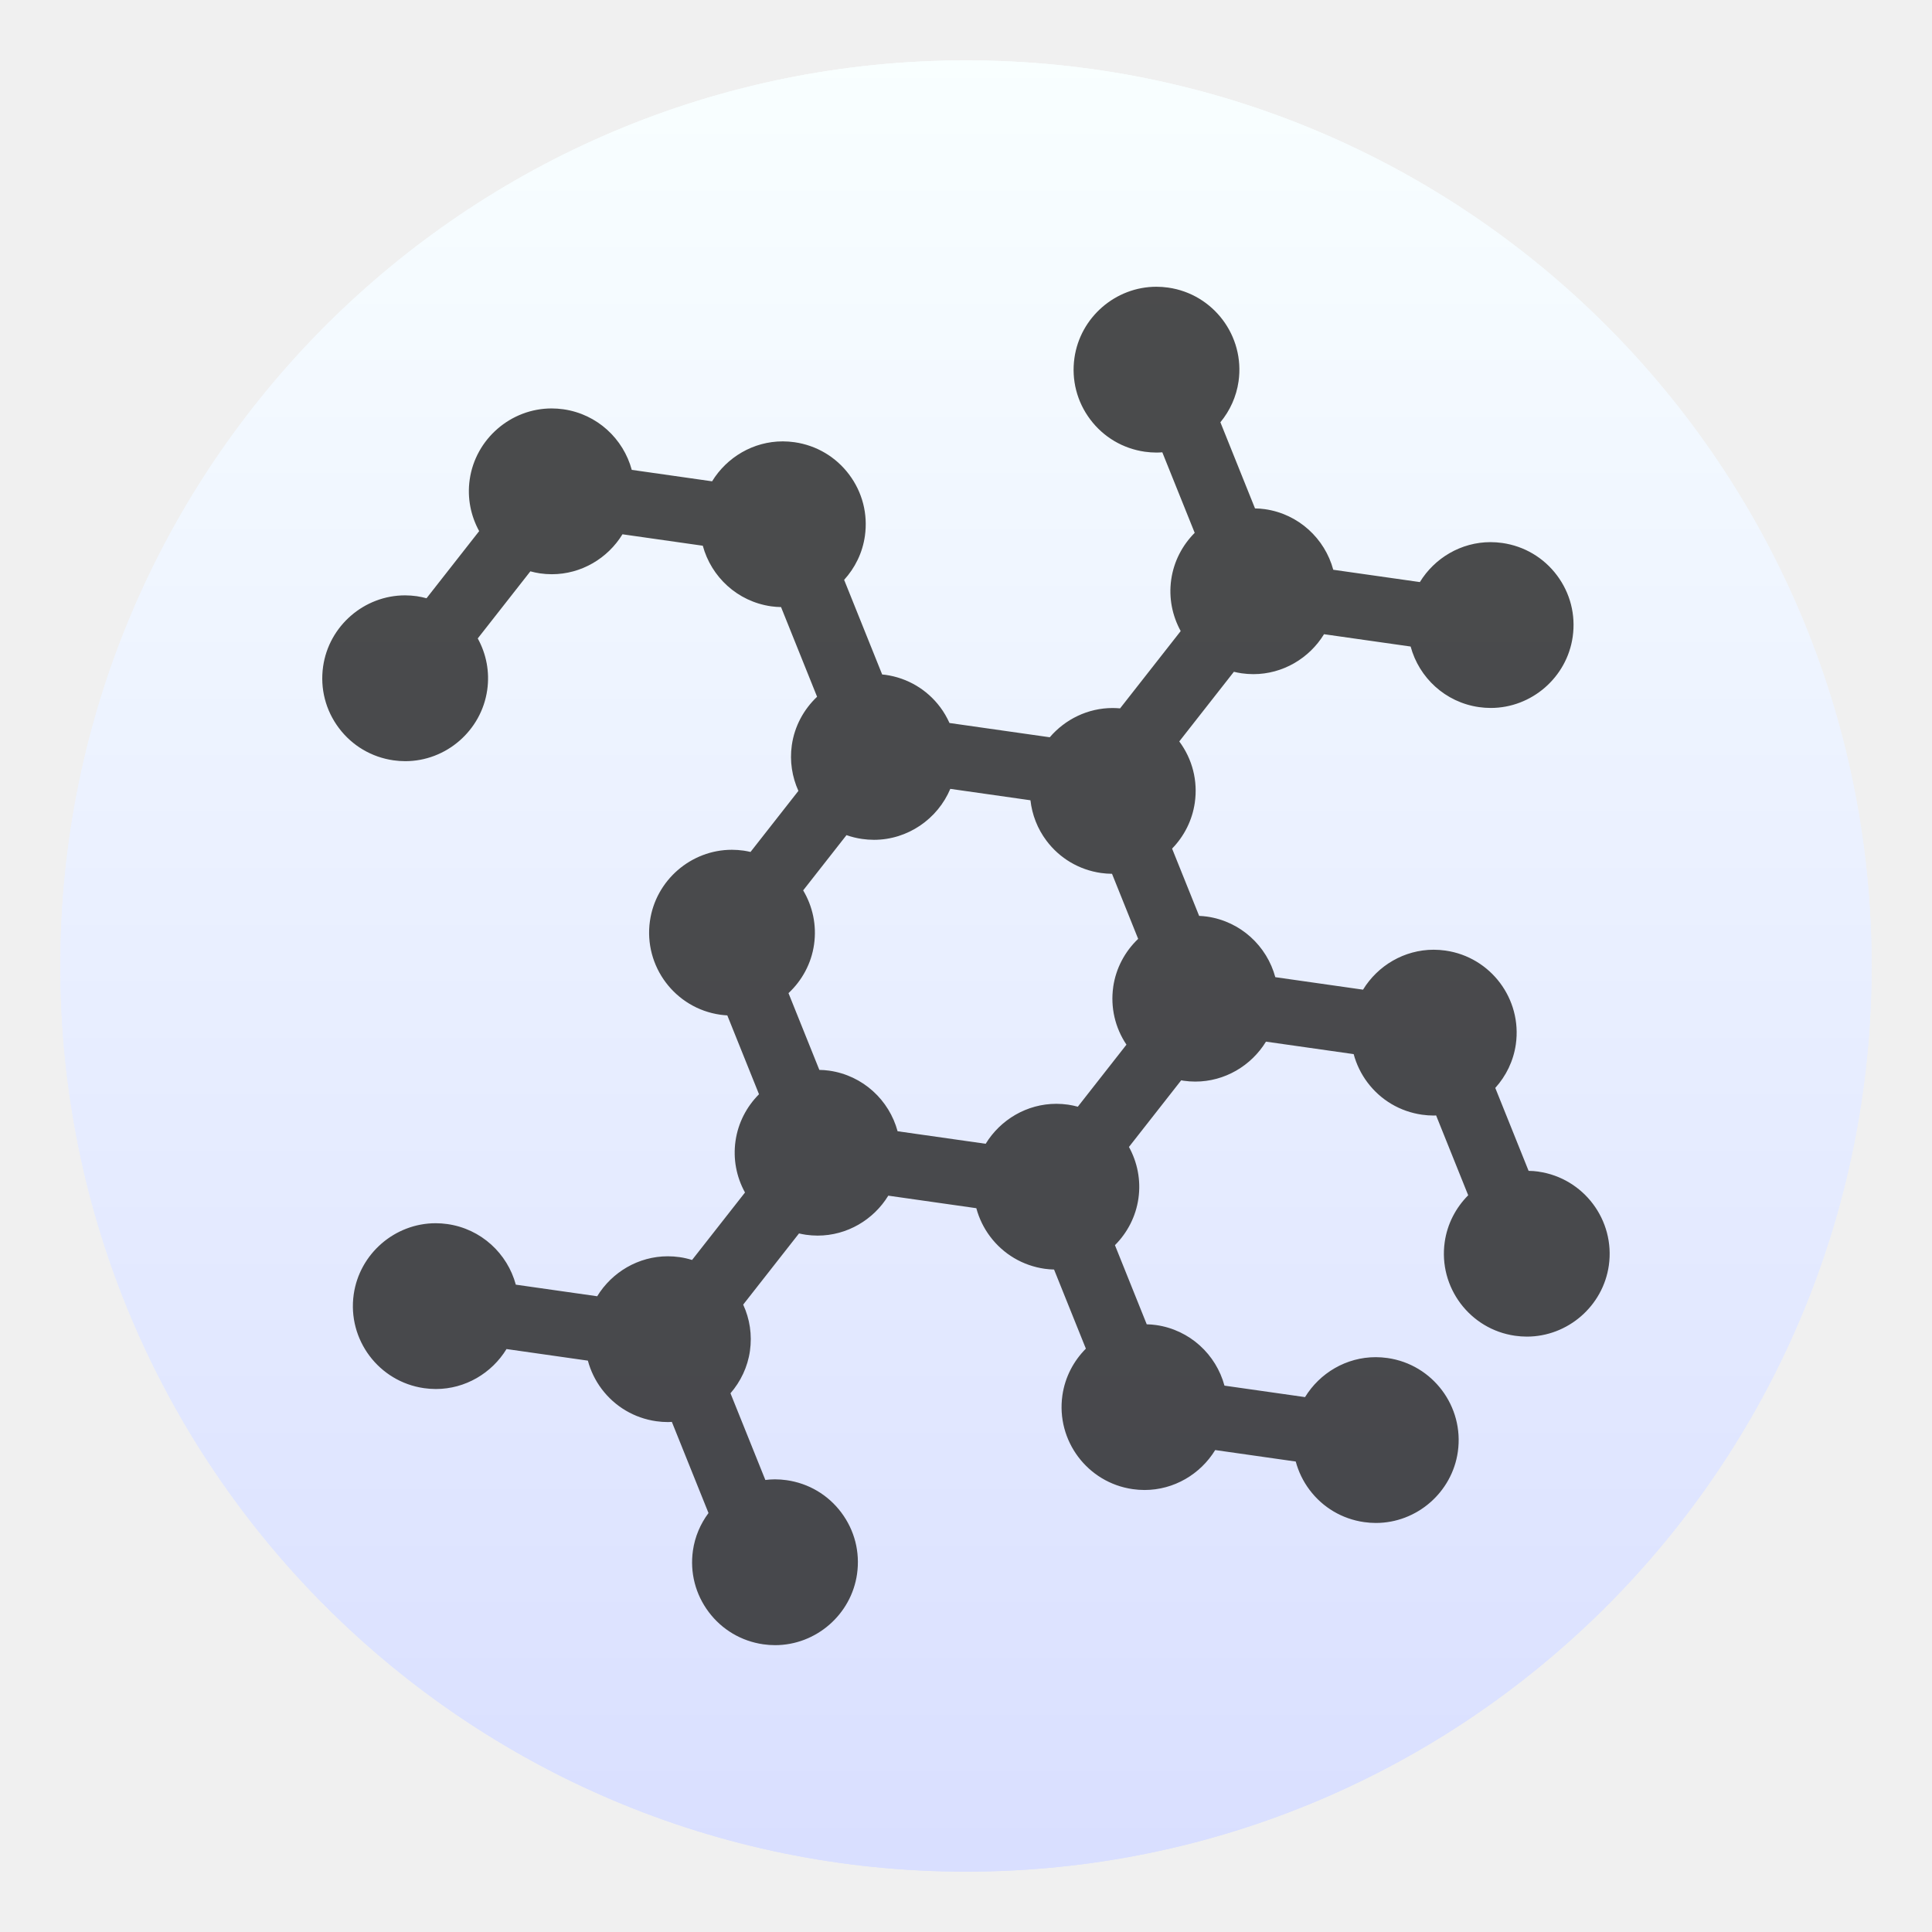
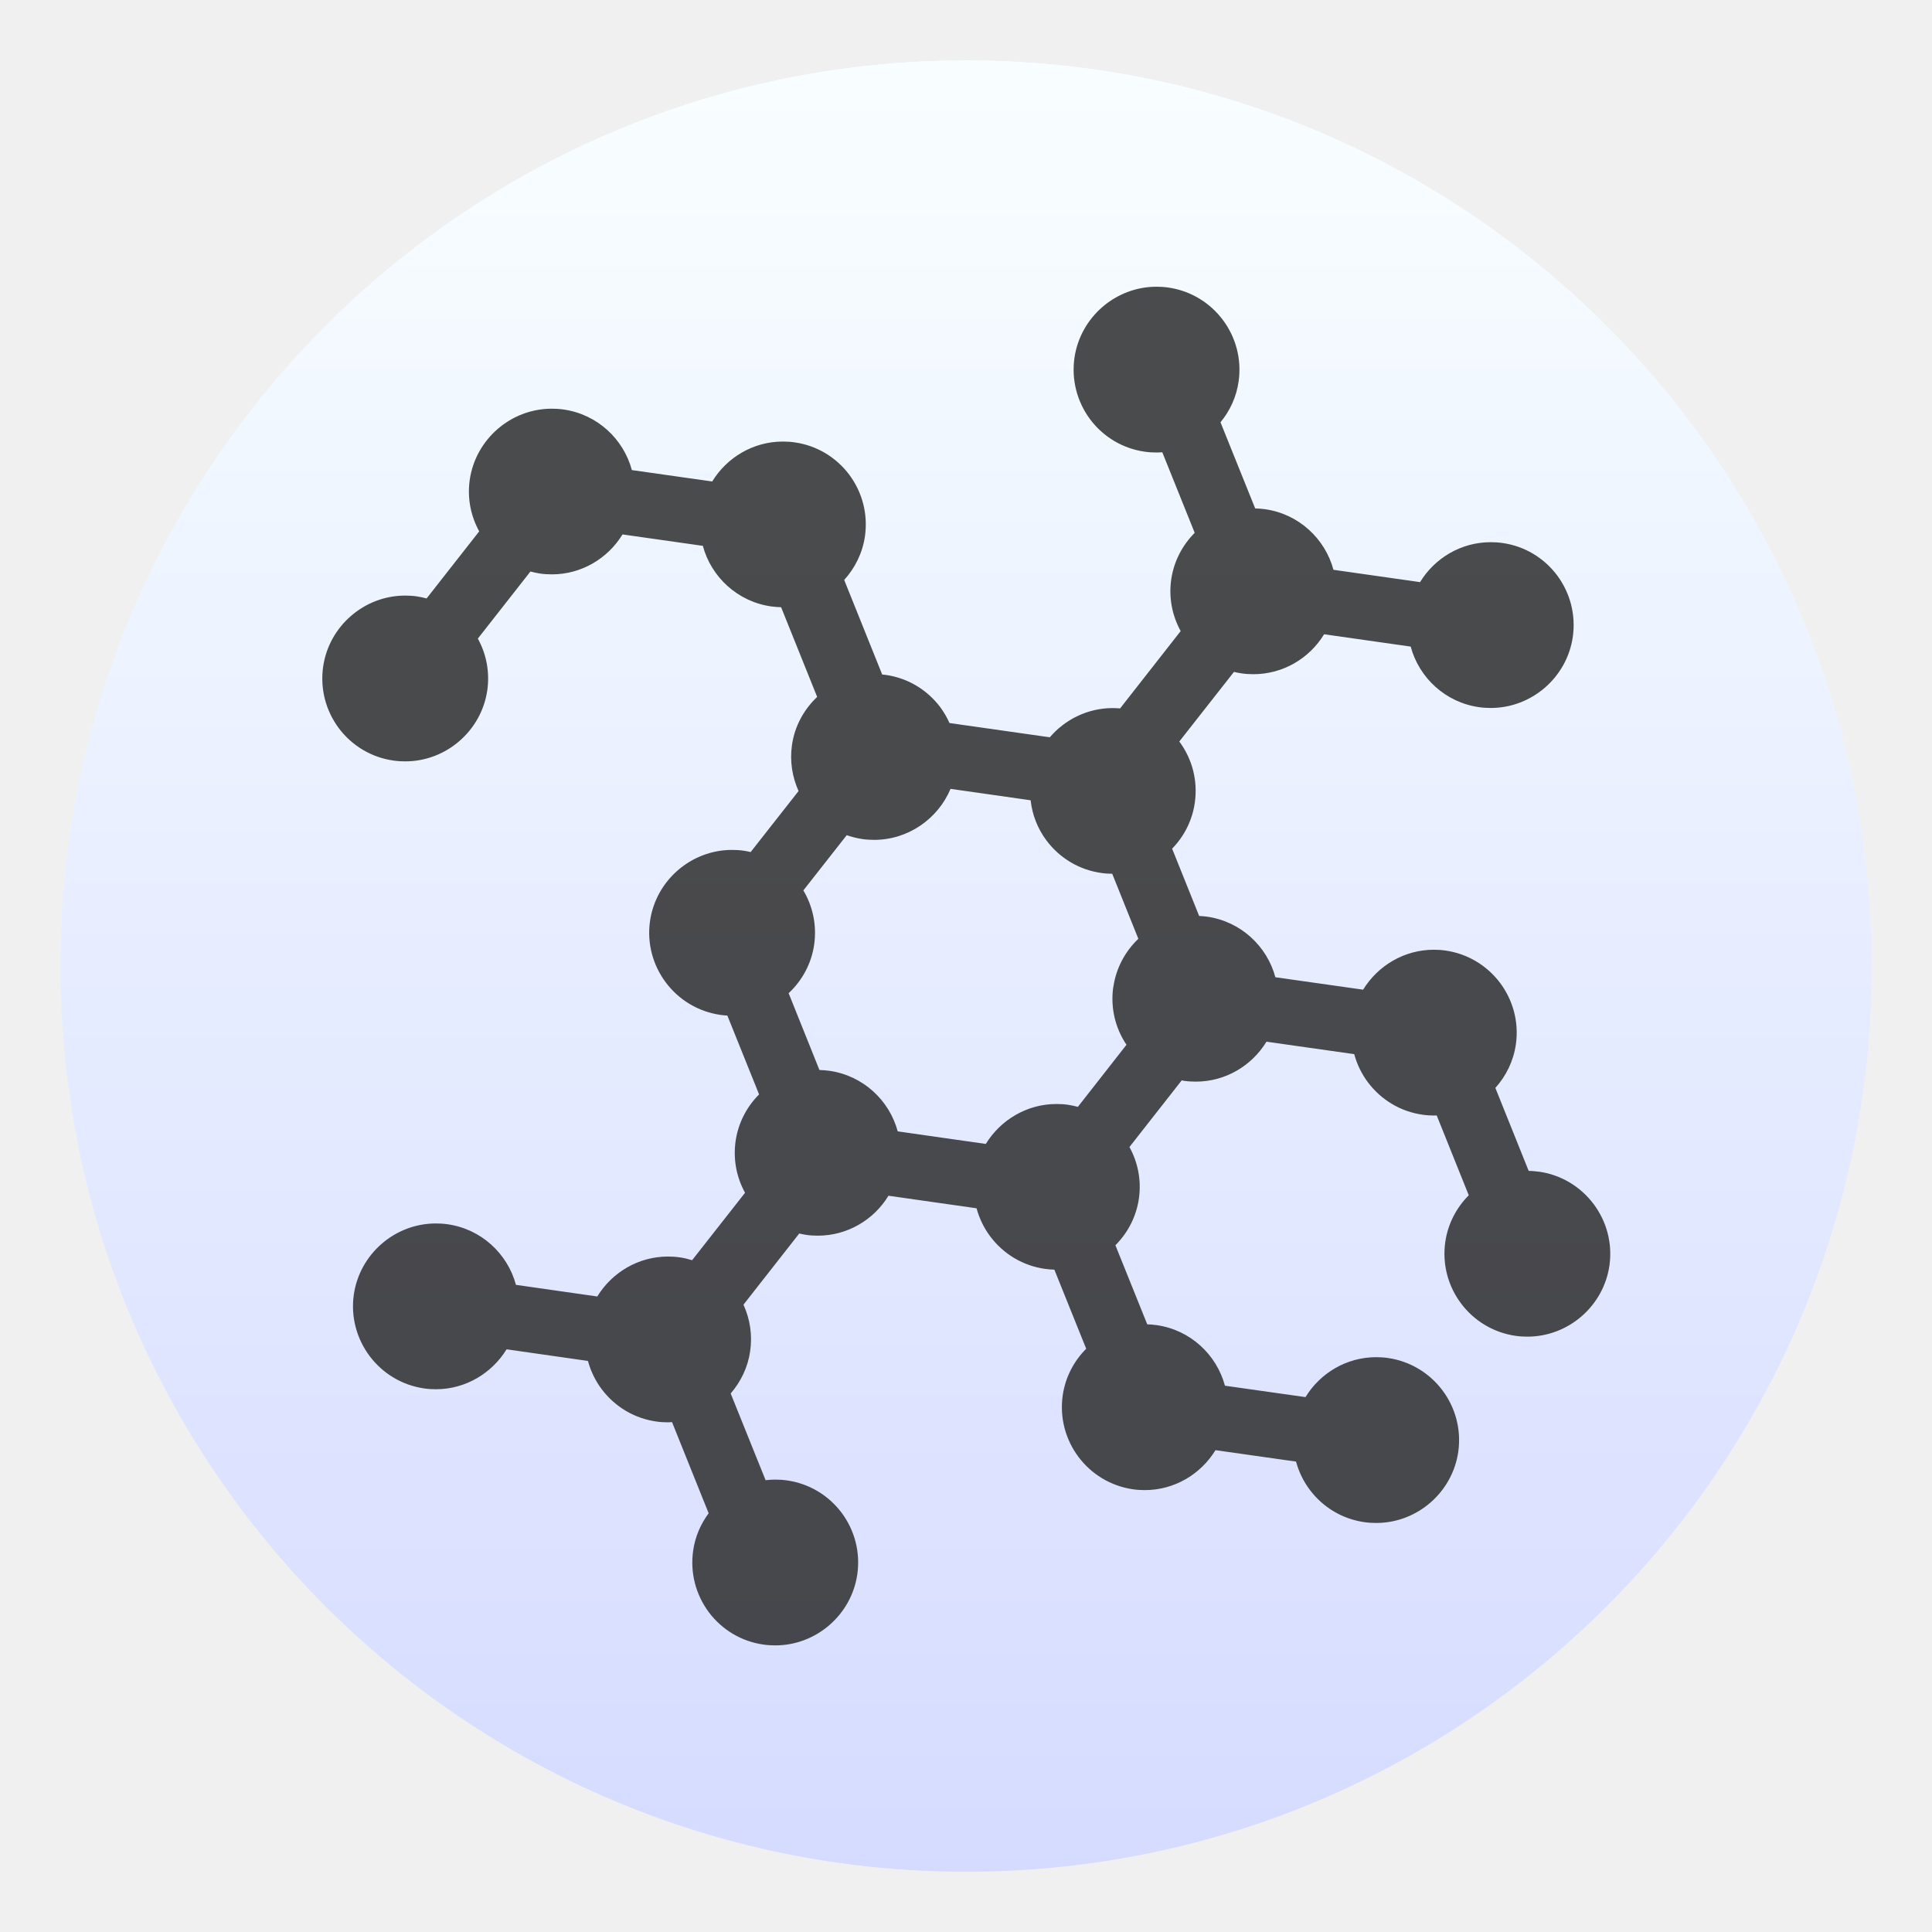
- <svg xmlns="http://www.w3.org/2000/svg" xmlns:xlink="http://www.w3.org/1999/xlink" version="1.1" id="svg2" width="64" height="64" viewBox="0 0 64 64">
-   <defs id="defs6">
-     <filter filterUnits="objectBoundingBox" y="0" x="0" height="1" width="1" id="alpha">
-       <feColorMatrix id="feColorMatrix823" values="0 0 0 0 1 0 0 0 0 1 0 0 0 0 1 0 0 0 1 0" type="matrix" in="SourceGraphic" />
-     </filter>
-     <mask id="mask0">
-       <g id="g828" filter="url(#alpha)">
-         <rect id="rect826" style="fill:#000000;fill-opacity:0.2" y="0" x="0" height="384" width="384" />
-       </g>
-     </mask>
-     <clipPath id="clip1">
-       <rect id="rect831" y="0" x="0" height="384" width="384" />
-     </clipPath>
-     <g clip-path="url(#clip1)" id="surface5">
-       <path id="path834" d="m 128,64 c -13.633,0.023 -26.613,5.84 -35.703,16 H 80 c -26.508,0.004 -47.996,21.492 -48,48 v 104 c 0.004,26.508 21.492,47.996 48,48 h 6.484 C 95.051,294.832 110.871,303.98 128,304 h 2.812 c 6.773,19.152 24.871,31.969 45.188,32 h 32 c 20.32,-0.023 38.43,-12.84 45.203,-32 H 256 c 17.125,-0.027 32.938,-9.172 41.5,-24 h 6.5 c 26.508,-0.004 47.996,-21.492 48,-48 V 128 C 351.996,101.492 330.508,80.004 304,80 H 291.703 C 282.613,69.84 269.633,64.023 256,64 H 224 C 212.184,64.02 200.789,68.398 192,76.297 183.211,68.398 171.816,64.02 160,64 Z m 0,0" style="fill:#000000" />
-     </g>
-     <mask id="mask1">
-       <g id="g839" filter="url(#alpha)">
-         <rect id="rect837" style="fill:#000000;fill-opacity:0.2" y="0" x="0" height="384" width="384" />
-       </g>
-     </mask>
-     <clipPath id="clip2">
-       <rect id="rect842" y="0" x="0" height="384" width="384" />
-     </clipPath>
-     <g clip-path="url(#clip2)" id="surface8">
-       <path id="path845" d="m 80,128 c 0,8 0,16 0,24 10.668,0 21.332,0 32,0 0,-8 0,-16 0,-24 -10.668,0 -21.332,0 -32,0 z m 0,0" style="fill:#000000" />
-       <path id="path847-8" d="m 80,168 c 0,8 0,16 0,24 10.668,0 21.332,0 32,0 0,-8 0,-16 0,-24 -10.668,0 -21.332,0 -32,0 z m 0,0" style="fill:#000000" />
-       <path id="path849-7" d="m 80,208 c 0,8 0,16 0,24 10.668,0 21.332,0 32,0 0,-8 0,-16 0,-24 -10.668,0 -21.332,0 -32,0 z m 0,0" style="fill:#000000" />
-       <path id="path851" d="m 128,112 c 0,8 0,16 0,24 10.668,0 21.332,0 32,0 0,-8 0,-16 0,-24 -10.668,0 -21.332,0 -32,0 z m 0,0" style="fill:#000000" />
-       <path id="path853" d="m 128,152 c 0,8 0,16 0,24 10.668,0 21.332,0 32,0 0,-8 0,-16 0,-24 -10.668,0 -21.332,0 -32,0 z m 0,0" style="fill:#000000" />
-       <path id="path855" d="m 128,192 c 0,8 0,16 0,24 10.668,0 21.332,0 32,0 0,-8 0,-16 0,-24 -10.668,0 -21.332,0 -32,0 z m 0,0" style="fill:#000000" />
-       <path id="path857" d="m 128,232 c 0,8 0,16 0,24 10.668,0 21.332,0 32,0 0,-8 0,-16 0,-24 -10.668,0 -21.332,0 -32,0 z m 0,0" style="fill:#000000" />
-       <path id="path859" d="m 176,144 c 0,8 0,16 0,24 10.668,0 21.332,0 32,0 0,-8 0,-16 0,-24 -10.668,0 -21.332,0 -32,0 z m 0,0" style="fill:#000000" />
-       <path id="path861" d="m 176,184 c 0,8 0,16 0,24 10.668,0 21.332,0 32,0 0,-8 0,-16 0,-24 -10.668,0 -21.332,0 -32,0 z m 0,0" style="fill:#000000" />
-       <path id="path863" d="m 176,224 c 0,8 0,16 0,24 10.668,0 21.332,0 32,0 0,-8 0,-16 0,-24 -10.668,0 -21.332,0 -32,0 z m 0,0" style="fill:#000000" />
-       <path id="path865" d="m 176,264 c 0,8 0,16 0,24 10.668,0 21.332,0 32,0 0,-8 0,-16 0,-24 -10.668,0 -21.332,0 -32,0 z m 0,0" style="fill:#000000" />
-       <path id="path867" d="m 304,128 c 0,8 0,16 0,24 -10.668,0 -21.332,0 -32,0 0,-8 0,-16 0,-24 10.668,0 21.332,0 32,0 z m 0,0" style="fill:#000000" />
-       <path id="path869" d="m 304,168 c 0,8 0,16 0,24 -10.668,0 -21.332,0 -32,0 0,-8 0,-16 0,-24 10.668,0 21.332,0 32,0 z m 0,0" style="fill:#000000" />
-       <path id="path871" d="m 304,208 c 0,8 0,16 0,24 -10.668,0 -21.332,0 -32,0 0,-8 0,-16 0,-24 10.668,0 21.332,0 32,0 z m 0,0" style="fill:#000000" />
-       <path id="path873" d="m 256,112 c 0,8 0,16 0,24 -10.668,0 -21.332,0 -32,0 0,-8 0,-16 0,-24 10.668,0 21.332,0 32,0 z m 0,0" style="fill:#000000" />
-       <path id="path875" d="m 256,152 c 0,8 0,16 0,24 -10.668,0 -21.332,0 -32,0 0,-8 0,-16 0,-24 10.668,0 21.332,0 32,0 z m 0,0" style="fill:#000000" />
-       <path id="path877" d="m 256,192 c 0,8 0,16 0,24 -10.668,0 -21.332,0 -32,0 0,-8 0,-16 0,-24 10.668,0 21.332,0 32,0 z m 0,0" style="fill:#000000" />
-       <path id="path879" d="m 256,232 c 0,8 0,16 0,24 -10.668,0 -21.332,0 -32,0 0,-8 0,-16 0,-24 10.668,0 21.332,0 32,0 z m 0,0" style="fill:#000000" />
-     </g>
-     <mask id="mask2">
-       <g id="g884" filter="url(#alpha)">
-         <rect id="rect882" style="fill:#000000;fill-opacity:0.29" y="0" x="0" height="384" width="384" />
-       </g>
-     </mask>
-     <clipPath id="clip3">
-       <rect id="rect887" y="0" x="0" height="384" width="384" />
-     </clipPath>
-     <g clip-path="url(#clip3)" id="surface11">
-       <path id="path890" d="m 128,56 c -13.633,0.023 -26.613,5.84 -35.703,16 H 80 C 53.492,72.004 32.004,93.492 32,120 v 8 C 32.004,101.492 53.492,80.004 80,80 H 92.297 C 101.387,69.84 114.367,64.023 128,64 h 32 c 11.816,0.02 23.211,4.398 32,12.297 C 200.789,68.398 212.184,64.02 224,64 h 32 c 13.633,0.023 26.613,5.84 35.703,16 H 304 c 26.508,0.004 47.996,21.492 48,48 v -8 C 351.996,93.492 330.508,72.004 304,72 H 291.703 C 282.613,61.84 269.633,56.023 256,56 H 224 C 212.184,56.02 200.789,60.398 192,68.297 183.211,60.398 171.816,56.02 160,56 Z m 0,0" style="fill:#ffffff" />
-     </g>
-     <filter filterUnits="objectBoundingBox" y="0" x="0" height="1" width="1" id="alpha-0">
-       <feColorMatrix id="feColorMatrix864" values="0 0 0 0 1 0 0 0 0 1 0 0 0 0 1 0 0 0 1 0" type="matrix" in="SourceGraphic" />
-     </filter>
-     <mask id="mask0-0">
-       <g style="filter:url(#alpha-0)" id="g869" filter="url(#alpha)">
-         <rect id="rect867" style="fill:#000000;fill-opacity:0.302" y="0" x="0" height="384" width="384" />
-       </g>
-     </mask>
-     <clipPath id="clip1-5">
-       <rect id="rect872" y="0" x="0" height="384" width="384" />
-     </clipPath>
-     <g clip-path="url(#clip1-5)" id="surface5-3">
-       <path id="path875-4" d="M 168.203,339.898 C 138.562,336.34 110.465,323.27 78.152,298.02 68.023,290.105 56.875,280.477 55.934,278.832 c -1.41,-2.457 -1.078,-5.328 0.832,-7.238 2.965,-2.969 5.273,-2.391 17.473,4.371 37.965,21.043 62.137,30.766 88.625,35.641 10.082,1.855 41.16,1.871 53.035,0.027 24.598,-3.82 42.574,-8.758 67.129,-18.43 14.086,-5.551 15.785,-5.734 19.309,-2.055 2.301,2.402 2.652,6.176 0.832,8.953 -1.547,2.359 -10.395,8.516 -20.387,14.188 -35.324,20.047 -79.215,29.855 -114.578,25.609 z m 141.66,-24.492 c -0.781,-0.781 -1.422,-2.207 -1.422,-3.164 0,-0.957 1.73,-6.965 3.848,-13.348 4.473,-13.496 5.359,-18.316 3.672,-20.004 -1.816,-1.816 -7.254,-2.227 -16.418,-1.238 -15.918,1.715 -18.062,1.75 -19.609,0.352 -2.141,-1.938 -1.863,-6.023 0.566,-8.301 2.598,-2.434 8.941,-5.926 13.809,-7.602 9.754,-3.355 29.836,-3.844 36.516,-0.887 4.891,2.164 5.754,4.082 5.629,12.523 -0.203,13.797 -6.148,28.844 -15.062,38.117 -4.246,4.418 -5.078,4.977 -7.441,4.977 -1.711,0 -3.168,-0.508 -4.086,-1.426 z M 145.395,262.059 c -11.641,-2.457 -22.617,-9.055 -28.84,-17.328 -4.305,-5.727 -6.277,-9.703 -8.625,-17.375 -1.766,-5.781 -1.914,-7.246 -1.926,-18.727 -0.012,-14.594 1.035,-19.613 6.348,-30.336 9.285,-18.754 28.996,-30.715 59.754,-36.25 7.594,-1.367 29.332,-3.871 33.695,-3.883 5.723,-0.016 5.828,-0.207 5.828,-10.902 0,-14.535 -2.664,-22.078 -9.41,-26.676 -4.984,-3.391 -9.371,-4.703 -15.789,-4.719 -9.242,-0.023 -16.77,3.113 -22.703,9.453 -3.598,3.852 -5.16,6.559 -6.621,11.473 -0.551,1.855 -1.664,4.215 -2.477,5.25 -1.262,1.602 -2.023,1.875 -5.219,1.875 -2.055,0 -7.129,-0.473 -11.27,-1.055 C 134,122.277 127.5,121.453 123.699,121.031 c -8.246,-0.922 -9.859,-1.465 -11.418,-3.84 -1.105,-1.688 -1.102,-2.145 0.074,-6.973 3.059,-12.57 7.574,-20.609 16.695,-29.727 10.43,-10.426 21.539,-15.953 39.316,-19.551 7.457,-1.512 10.883,-1.805 20.98,-1.805 25.84,0 45.297,6.57 57.922,19.562 7.32,7.531 11.051,15.734 12.844,28.254 0.547,3.816 1,22.523 1.277,52.555 l 0.426,46.629 2.309,5.336 c 1.266,2.938 4.109,7.738 6.316,10.672 5.32,7.066 6.426,9.441 5.551,11.93 -0.648,1.848 -13.469,13.613 -25.078,23.016 -4.719,3.824 -5.516,4.215 -8.586,4.215 -3.254,0 -3.594,-0.207 -8.863,-5.375 -3.016,-2.957 -7.586,-8.242 -10.156,-11.746 -2.574,-3.504 -5.066,-6.371 -5.539,-6.371 -0.477,0 -2.293,1.48 -4.035,3.293 -7.406,7.676 -17.121,14.379 -25.781,17.785 -10.555,4.152 -30.758,5.656 -42.559,3.168 z m 39.453,-33.863 c 9.359,-2.438 15.836,-8.305 21.059,-19.074 4.77,-9.836 5.816,-15.773 5.562,-31.504 l -0.199,-12.059 -8.539,0.148 c -12.203,0.215 -19.051,1.598 -26.992,5.461 -13.754,6.691 -19.656,17.316 -18.711,33.68 0.496,8.562 2.77,13.848 8.023,18.648 5.75,5.258 11.977,6.734 19.797,4.699 z m 0,0" style="fill:#000000" />
-     </g>
-     <mask id="mask1-7">
-       <g style="filter:url(#alpha-0)" id="g880" filter="url(#alpha)">
-         <rect id="rect878" style="fill:#000000;fill-opacity:0.149" y="0" x="0" height="384" width="384" />
-       </g>
-     </mask>
-     <clipPath id="clip2-3">
-       <rect id="rect883" y="0" x="0" height="384" width="384" />
-     </clipPath>
-     <g clip-path="url(#clip2-3)" id="surface8-2">
-       <path id="path886" d="m 189.348,51.637 c -3.492,0 -6.156,0.039 -8.492,0.148 22.621,1.027 39.871,7.535 51.414,19.414 7.32,7.531 11.051,15.734 12.844,28.254 0.547,3.816 1,22.523 1.277,52.555 l 0.43,46.629 2.305,5.34 c 1.27,2.934 4.109,7.738 6.316,10.668 5.32,7.066 6.426,9.441 5.555,11.93 -0.652,1.848 -13.469,13.613 -25.078,23.016 -0.258,0.207 -0.461,0.367 -0.695,0.555 3.641,3.504 4.258,3.66 7.105,3.66 3.07,0 3.867,-0.391 8.59,-4.215 11.609,-9.402 24.426,-21.168 25.078,-23.016 0.871,-2.488 -0.234,-4.863 -5.555,-11.93 -2.207,-2.93 -5.047,-7.734 -6.316,-10.668 l -2.305,-5.34 -0.43,-46.629 c -0.277,-30.031 -0.73,-48.738 -1.277,-52.555 -1.793,-12.52 -5.523,-20.723 -12.844,-28.254 -12.629,-12.996 -32.082,-19.562 -57.922,-19.562 z m 0,0" style="fill:#000000" />
-     </g>
-     <linearGradient id="a" gradientUnits="userSpaceOnUse" x1="401.175" x2="401.175" y1="549.914" y2="516.928">
-       <stop offset="0" stop-color="#d5dbff" id="stop2" />
-       <stop offset="1" stop-color="#f9ffff" id="stop4" />
+ <svg xmlns="http://www.w3.org/2000/svg" xmlns:xlink="http://www.w3.org/1999/xlink" width="64" height="64" version="1.1" viewBox="0 0 16.933 16.933">
+   <defs>
+     <linearGradient id="linearGradient981" x1="401.18" x2="401.18" y1="636.02" y2="522.67" gradientTransform="matrix(.14294 0 0 .14294 -55.523 -74.404)" gradientUnits="userSpaceOnUse" xlink:href="#a" />
+     <linearGradient id="a" x1="401.18" x2="401.18" y1="549.91" y2="516.93" gradientUnits="userSpaceOnUse">
+       <stop stop-color="#d5dbff" offset="0" />
+       <stop stop-color="#f9ffff" offset="1" />
    </linearGradient>
-     <linearGradient xlink:href="#a" id="linearGradient908" gradientUnits="userSpaceOnUse" x1="401.175" y1="549.914" x2="401.175" y2="516.928" />
-     <linearGradient xlink:href="#a" id="linearGradient981" gradientUnits="userSpaceOnUse" x1="401.175" y1="549.914" x2="401.175" y2="516.928" />
-     <linearGradient xlink:href="#a" id="linearGradient983" gradientUnits="userSpaceOnUse" x1="401.175" y1="549.914" x2="401.175" y2="516.928" />
-     <linearGradient xlink:href="#a" id="linearGradient985" gradientUnits="userSpaceOnUse" x1="401.175" y1="549.914" x2="401.175" y2="516.928" />
-     <linearGradient xlink:href="#a" id="linearGradient987" gradientUnits="userSpaceOnUse" x1="401.175" y1="549.914" x2="401.175" y2="516.928" />
-     <linearGradient xlink:href="#a" id="linearGradient989" gradientUnits="userSpaceOnUse" x1="401.175" y1="549.914" x2="401.175" y2="516.928" />
-     <linearGradient xlink:href="#a" id="linearGradient991" gradientUnits="userSpaceOnUse" x1="401.175" y1="549.914" x2="401.175" y2="516.928" />
+     <linearGradient id="linearGradient23436" x1="401.18" x2="401.18" y1="549.91" y2="516.93" gradientTransform="matrix(.54025 0 0 .54025 -207.94 -278.84)" gradientUnits="userSpaceOnUse" xlink:href="#a" />
  </defs>
-   <path style="fill:#000000;stroke-width:1.333" d="" id="path849" />
-   <path style="fill:#000000;stroke-width:1.333" d="" id="path847" />
-   <g style="fill:#ffffff" id="g899" transform="translate(36.65386,39.34777)" />
-   <g fill="url(#a)" stroke="url(#a)" stroke-width="1.385" transform="matrix(2.041877,0,0,2.041877,-785.9176,-1053.866)" id="g13" style="fill:url(#linearGradient908);stroke:url(#linearGradient908)">
-     <circle cx="400.571" cy="531.798" r="14" id="circle7" style="fill:url(#linearGradient981);stroke:url(#linearGradient983)" />
-     <circle cx="400.571" cy="531.798" r="14" id="circle9" style="fill:url(#linearGradient985);stroke:url(#linearGradient987)" />
-     <circle cx="400.571" cy="531.798" r="0" id="circle11" style="fill:url(#linearGradient989);stroke:url(#linearGradient991)" />
-   </g>
-   <path d="m 50.965,38.811 c -0.108,-0.016 -0.218,-0.023 -0.328,-0.025 l -1.104,-2.747 c 0.356,-0.394 0.602,-0.891 0.681,-1.445 0.213,-1.499 -0.833,-2.892 -2.332,-3.105 -0.129,-0.018 -0.26,-0.028 -0.389,-0.028 -0.977,0 -1.854,0.527 -2.341,1.323 l -2.906,-0.414 c -0.278,-1.029 -1.144,-1.847 -2.264,-2.007 -0.086,-0.012 -0.173,-0.019 -0.259,-0.023 l -0.896,-2.229 c 0.395,-0.405 0.669,-0.933 0.753,-1.525 0.103,-0.722 -0.081,-1.44 -0.515,-2.025 l 1.809,-2.307 c 0.084,0.02 0.169,0.037 0.256,0.05 0.129,0.018 0.26,0.028 0.389,0.028 0.977,0 1.854,-0.527 2.341,-1.323 l 2.869,0.408 c 0.278,1.029 1.144,1.847 2.264,2.007 0.129,0.018 0.26,0.028 0.389,0.028 1.357,0 2.525,-1.014 2.716,-2.359 0.103,-0.726 -0.082,-1.449 -0.523,-2.036 -0.44,-0.586 -1.083,-0.966 -1.809,-1.07 -0.129,-0.018 -0.26,-0.028 -0.39,-0.028 -0.977,0 -1.854,0.527 -2.341,1.323 l -2.869,-0.408 c -0.278,-1.029 -1.144,-1.847 -2.264,-2.007 -0.108,-0.016 -0.218,-0.023 -0.328,-0.025 l -1.147,-2.854 c 0.313,-0.379 0.529,-0.843 0.602,-1.356 0.213,-1.499 -0.833,-2.892 -2.332,-3.105 -0.129,-0.018 -0.26,-0.028 -0.389,-0.028 -1.357,0 -2.525,1.014 -2.716,2.359 -0.103,0.726 0.082,1.449 0.523,2.036 0.44,0.586 1.083,0.966 1.809,1.07 0.129,0.018 0.26,0.028 0.389,0.028 0.064,0 0.127,-0.004 0.19,-0.009 l 1.073,2.668 c -0.408,0.409 -0.692,0.945 -0.778,1.549 -0.087,0.611 0.038,1.202 0.314,1.705 l -2.008,2.561 c -0.082,-0.007 -0.163,-0.012 -0.245,-0.012 -0.823,0 -1.576,0.375 -2.084,0.969 l -3.322,-0.473 c -0.083,-0.183 -0.184,-0.36 -0.308,-0.525 -0.44,-0.587 -1.083,-0.966 -1.809,-1.07 -0.038,-0.005 -0.075,-0.008 -0.113,-0.012 l -1.26,-3.135 c 0.36,-0.395 0.609,-0.895 0.688,-1.453 0.103,-0.726 -0.082,-1.449 -0.523,-2.036 -0.44,-0.586 -1.083,-0.966 -1.809,-1.07 -0.129,-0.018 -0.26,-0.028 -0.389,-0.028 -0.977,0 -1.854,0.527 -2.341,1.323 l -2.661,-0.379 c -0.278,-1.029 -1.144,-1.847 -2.264,-2.007 -0.129,-0.018 -0.26,-0.028 -0.389,-0.028 -1.357,0 -2.525,1.014 -2.716,2.359 -0.087,0.611 0.038,1.202 0.314,1.705 l -1.744,2.224 c -0.105,-0.028 -0.212,-0.052 -0.321,-0.068 -0.129,-0.018 -0.26,-0.028 -0.389,-0.028 -1.357,0 -2.525,1.014 -2.716,2.359 -0.103,0.726 0.082,1.449 0.523,2.036 0.44,0.586 1.083,0.966 1.809,1.07 0.129,0.018 0.26,0.028 0.389,0.028 1.357,0 2.525,-1.014 2.716,-2.359 0.085,-0.596 -0.028,-1.189 -0.314,-1.707 l 1.743,-2.223 c 0.105,0.028 0.211,0.052 0.321,0.068 0.129,0.018 0.26,0.028 0.389,0.028 0.977,0 1.854,-0.527 2.341,-1.323 l 2.661,0.379 c 0.278,1.029 1.144,1.847 2.264,2.007 0.108,0.016 0.218,0.023 0.328,0.025 l 1.194,2.971 c -0.439,0.415 -0.747,0.972 -0.837,1.604 -0.076,0.535 0.011,1.055 0.218,1.514 l -1.586,2.023 c -0.075,-0.017 -0.15,-0.033 -0.227,-0.044 -0.129,-0.018 -0.26,-0.028 -0.389,-0.028 -1.357,0 -2.525,1.014 -2.716,2.359 -0.213,1.499 0.833,2.892 2.332,3.105 0.077,0.011 0.154,0.017 0.231,0.022 l 1.05,2.612 c -0.408,0.409 -0.692,0.945 -0.778,1.548 -0.085,0.596 0.028,1.189 0.314,1.707 l -1.753,2.235 c -0.134,-0.041 -0.271,-0.074 -0.413,-0.094 -0.129,-0.018 -0.26,-0.028 -0.389,-0.028 -0.977,0 -1.854,0.527 -2.341,1.324 l -2.696,-0.384 c -0.278,-1.029 -1.144,-1.847 -2.265,-2.007 -0.129,-0.018 -0.26,-0.028 -0.389,-0.028 -1.357,0 -2.525,1.014 -2.716,2.359 -0.213,1.499 0.833,2.892 2.332,3.105 0.129,0.018 0.26,0.028 0.389,0.028 0.977,0 1.854,-0.527 2.341,-1.324 l 2.695,0.384 c 0.09,0.334 0.242,0.652 0.456,0.937 0.44,0.586 1.083,0.966 1.809,1.07 0.129,0.018 0.26,0.028 0.389,0.028 0.043,0 0.085,-0.004 0.128,-0.006 l 1.214,3.019 c -0.266,0.357 -0.45,0.78 -0.516,1.243 -0.103,0.726 0.082,1.449 0.523,2.036 0.44,0.586 1.083,0.966 1.809,1.07 0.129,0.018 0.26,0.028 0.389,0.028 1.357,0 2.525,-1.014 2.716,-2.359 0.103,-0.726 -0.082,-1.449 -0.523,-2.036 -0.44,-0.587 -1.083,-0.966 -1.809,-1.07 -0.129,-0.018 -0.26,-0.028 -0.389,-0.028 -0.107,0 -0.212,0.008 -0.317,0.021 l -1.155,-2.872 c 0.336,-0.388 0.569,-0.869 0.645,-1.404 0.075,-0.53 -0.005,-1.058 -0.224,-1.533 l 1.849,-2.358 c 0.075,0.017 0.151,0.033 0.228,0.044 0.129,0.018 0.26,0.028 0.389,0.028 0.977,0 1.854,-0.527 2.341,-1.323 l 2.916,0.415 c 0.09,0.334 0.242,0.652 0.456,0.937 0.44,0.586 1.083,0.966 1.809,1.07 0.103,0.015 0.206,0.022 0.31,0.025 l 1.054,2.621 c -0.408,0.409 -0.692,0.945 -0.778,1.549 -0.213,1.499 0.833,2.892 2.332,3.105 0.129,0.018 0.26,0.028 0.389,0.028 0.977,0 1.854,-0.527 2.341,-1.323 l 2.668,0.38 c 0.09,0.334 0.242,0.652 0.456,0.937 0.44,0.587 1.083,0.966 1.809,1.07 0.129,0.018 0.26,0.028 0.389,0.028 1.357,0 2.525,-1.014 2.716,-2.359 0.213,-1.499 -0.833,-2.892 -2.331,-3.105 -0.129,-0.018 -0.26,-0.028 -0.39,-0.028 -0.977,0 -1.854,0.527 -2.341,1.323 l -2.669,-0.38 c -0.278,-1.029 -1.144,-1.847 -2.265,-2.007 -0.102,-0.015 -0.206,-0.022 -0.31,-0.025 l -1.053,-2.621 c 0.408,-0.409 0.692,-0.945 0.778,-1.549 0.087,-0.611 -0.038,-1.202 -0.314,-1.705 l 1.731,-2.208 c 0.026,0.004 0.052,0.011 0.078,0.015 0.129,0.018 0.26,0.028 0.389,0.028 0.977,0 1.854,-0.527 2.341,-1.323 l 2.905,0.413 c 0.09,0.334 0.242,0.652 0.456,0.937 0.44,0.587 1.083,0.966 1.809,1.07 0.129,0.018 0.26,0.028 0.389,0.028 0.026,0 0.051,-0.003 0.077,-0.004 l 1.063,2.645 c -0.408,0.409 -0.692,0.945 -0.778,1.549 -0.213,1.499 0.833,2.892 2.332,3.105 0.129,0.018 0.26,0.028 0.389,0.028 1.357,0 2.525,-1.014 2.716,-2.359 0.212,-1.499 -0.834,-2.892 -2.333,-3.106 z M 36.877,32.695 c -0.096,0.676 0.061,1.348 0.438,1.911 l -1.611,2.055 c -0.105,-0.028 -0.212,-0.052 -0.322,-0.068 -0.129,-0.018 -0.26,-0.028 -0.389,-0.028 -0.977,0 -1.854,0.527 -2.341,1.324 L 29.734,37.474 c -0.278,-1.029 -1.144,-1.847 -2.264,-2.007 -0.108,-0.016 -0.218,-0.023 -0.328,-0.025 l -1.022,-2.543 c 0.445,-0.416 0.757,-0.977 0.847,-1.614 0.092,-0.645 -0.051,-1.269 -0.361,-1.79 l 1.435,-1.83 c 0.166,0.058 0.34,0.102 0.521,0.127 0.129,0.018 0.26,0.028 0.389,0.028 1.12,0 2.109,-0.691 2.529,-1.688 l 2.655,0.378 c 0.054,0.481 0.232,0.941 0.53,1.339 0.44,0.586 1.083,0.966 1.809,1.07 0.12,0.017 0.242,0.025 0.363,0.027 l 0.866,2.155 c -0.434,0.414 -0.737,0.967 -0.827,1.595 z" fill="#2d2d2d" fill-opacity="0.85" id="path15" style="stroke-width:0.216" />
+   <circle cx="8.467" cy="8.467" r="7.563" fill="url(#linearGradient23436)" stroke="url(#linearGradient23436)" stroke-width=".748" />
+   <circle cx="8.467" cy="8.467" r="7.563" fill="url(#linearGradient981)" stroke="url(#linearGradient981)" stroke-width=".748" />
+   <path d="m13.485 10.269c-0.029-0.004-0.058-6e-3 -0.087-0.007l-0.292-0.727c0.094-0.104 0.159-0.236 0.18-0.382 0.056-0.397-0.22-0.765-0.617-0.822-0.034-0.005-0.069-0.007-0.103-0.007-0.259 0-0.49 0.14-0.619 0.35l-0.769-0.109c-0.073-0.272-0.303-0.489-0.599-0.531-0.023-0.003-0.046-0.005-0.069-0.006l-0.237-0.59c0.105-0.107 0.177-0.247 0.199-0.403 0.027-0.191-0.021-0.381-0.136-0.536l0.479-0.61c0.022 0.005 0.045 0.01 0.068 0.013 0.034 0.005 0.069 0.007 0.103 0.007 0.259 0 0.491-0.139 0.619-0.35l0.759 0.108c0.073 0.272 0.303 0.489 0.599 0.531 0.034 0.005 0.069 0.007 0.103 0.007 0.359 0 0.668-0.268 0.719-0.624 0.027-0.192-0.022-0.383-0.138-0.539-0.117-0.155-0.287-0.256-0.479-0.283-0.034-0.005-0.069-0.007-0.103-0.007-0.259 0-0.49 0.139-0.619 0.35l-0.759-0.108c-0.073-0.272-0.303-0.489-0.599-0.531-0.029-0.004-0.058-0.006-0.087-0.007l-0.304-0.755c0.083-0.1 0.14-0.223 0.159-0.359 0.056-0.397-0.22-0.765-0.617-0.822-0.034-0.005-0.069-0.007-0.103-0.007-0.359 0-0.668 0.268-0.719 0.624-0.027 0.192 0.022 0.383 0.138 0.539 0.117 0.155 0.287 0.256 0.479 0.283 0.034 0.005 0.069 0.007 0.103 0.007 0.017 0 0.034-0.001 0.05-0.002l0.284 0.706c-0.108 0.108-0.183 0.25-0.206 0.41-0.023 0.162 0.01 0.318 0.083 0.451l-0.531 0.678c-0.022-0.002-0.043-0.003-0.065-0.003-0.218 0-0.417 0.099-0.551 0.256l-0.879-0.125c-0.022-0.049-0.049-0.095-0.081-0.139-0.117-0.155-0.287-0.256-0.479-0.283-0.01-0.001-0.02-0.002-0.03-0.003l-0.333-0.829c0.095-0.105 0.161-0.237 0.182-0.384 0.027-0.192-0.022-0.383-0.138-0.539-0.117-0.155-0.287-0.256-0.479-0.283-0.034-0.005-0.069-0.007-0.103-0.007-0.259 0-0.49 0.139-0.619 0.35l-0.704-0.1c-0.073-0.272-0.303-0.489-0.599-0.531-0.034-0.005-0.069-0.007-0.103-0.007-0.359 0-0.668 0.268-0.719 0.624-0.023 0.162 0.01 0.318 0.083 0.451l-0.461 0.588c-0.028-0.007-0.056-0.014-0.085-0.018-0.034-0.005-0.069-0.007-0.103-0.007-0.359 0-0.668 0.268-0.719 0.624-0.027 0.192 0.022 0.383 0.138 0.539 0.117 0.155 0.287 0.256 0.479 0.283 0.034 0.005 0.069 0.007 0.103 0.007 0.359 0 0.668-0.268 0.719-0.624 0.022-0.158-0.007-0.314-0.083-0.452l0.461-0.588c0.028 0.007 0.056 0.014 0.085 0.018 0.034 0.005 0.069 0.007 0.103 0.007 0.259 0 0.49-0.139 0.619-0.35l0.704 0.1c0.073 0.272 0.303 0.489 0.599 0.531 0.029 0.004 0.058 0.006 0.087 0.007l0.316 0.786c-0.116 0.11-0.198 0.257-0.221 0.424-0.02 0.141 0.003 0.279 0.058 0.401l-0.42 0.535c-0.02-0.005-0.04-0.009-0.06-0.012-0.034-0.005-0.069-0.007-0.103-0.007-0.359 0-0.668 0.268-0.719 0.624-0.056 0.396 0.22 0.765 0.617 0.822 0.02 0.003 0.041 0.005 0.061 0.006l0.278 0.691c-0.108 0.108-0.183 0.25-0.206 0.41-0.022 0.158 0.007 0.314 0.083 0.452l-0.464 0.591c-0.036-0.011-0.072-0.02-0.109-0.025-0.034-0.005-0.069-0.007-0.103-0.007-0.259 0-0.49 0.139-0.619 0.35l-0.713-0.102c-0.073-0.272-0.303-0.489-0.599-0.531-0.034-0.005-0.069-0.007-0.103-0.007-0.359 0-0.668 0.268-0.719 0.624-0.056 0.396 0.22 0.765 0.617 0.822 0.034 0.005 0.069 0.007 0.103 0.007 0.259 0 0.49-0.14 0.619-0.35l0.713 0.102c0.024 0.088 0.064 0.172 0.121 0.248 0.117 0.155 0.287 0.256 0.479 0.283 0.034 0.005 0.069 0.007 0.103 0.007 0.011 0 0.023-1e-3 0.034-0.002l0.321 0.799c-0.07 0.094-0.119 0.206-0.136 0.329-0.027 0.192 0.022 0.383 0.138 0.539 0.117 0.155 0.287 0.256 0.479 0.283 0.034 0.005 0.069 0.007 0.103 0.007 0.359 0 0.668-0.268 0.719-0.624 0.027-0.192-0.022-0.383-0.138-0.539-0.117-0.155-0.287-0.256-0.479-0.283-0.034-0.005-0.069-0.007-0.103-0.007-0.028 0-0.056 0.002-0.084 0.005l-0.306-0.76c0.089-0.103 0.151-0.23 0.171-0.372 0.02-0.14-0.001-0.28-0.059-0.406l0.489-0.624c0.02 0.004 0.04 0.009 0.06 0.012 0.034 0.005 0.069 0.007 0.103 0.007 0.259 0 0.491-0.139 0.619-0.35l0.772 0.11c0.024 0.088 0.064 0.172 0.121 0.248 0.117 0.155 0.287 0.256 0.479 0.283 0.027 0.004 0.055 0.006 0.082 0.007l0.279 0.693c-0.108 0.108-0.183 0.25-0.206 0.41-0.056 0.397 0.22 0.765 0.617 0.822 0.034 0.005 0.069 0.007 0.103 0.007 0.259 0 0.49-0.139 0.619-0.35l0.706 0.1c0.024 0.088 0.064 0.172 0.121 0.248 0.117 0.155 0.287 0.256 0.479 0.283 0.034 0.005 0.069 0.007 0.103 0.007 0.359 0 0.668-0.268 0.719-0.624 0.056-0.397-0.22-0.765-0.617-0.822-0.034-0.005-0.069-0.007-0.103-0.007-0.259 0-0.49 0.139-0.619 0.35l-0.706-0.1c-0.073-0.272-0.303-0.489-0.599-0.531-0.027-0.004-0.055-0.006-0.082-0.007l-0.279-0.693c0.108-0.108 0.183-0.25 0.206-0.41 0.023-0.162-0.01-0.318-0.083-0.451l0.458-0.584c0.007 0.001 0.014 3e-3 0.021 4e-3 0.034 0.005 0.069 0.007 0.103 0.007 0.259 0 0.49-0.139 0.619-0.35l0.769 0.109c0.024 0.088 0.064 0.172 0.121 0.248 0.117 0.155 0.287 0.256 0.479 0.283 0.034 0.005 0.069 0.007 0.103 0.007 0.007 0 0.014-7.4e-4 0.02-9.52e-4l0.281 0.7c-0.108 0.108-0.183 0.25-0.206 0.41-0.056 0.397 0.22 0.765 0.617 0.822 0.034 0.005 0.069 0.007 0.103 0.007 0.359 0 0.668-0.268 0.719-0.624 0.056-0.397-0.221-0.765-0.617-0.822zm-3.728-1.618c-0.025 0.179 0.016 0.357 0.116 0.506l-0.426 0.544c-0.028-0.007-0.056-0.014-0.085-0.018-0.034-0.005-0.069-0.007-0.103-0.007-0.259 0-0.49 0.14-0.619 0.35l-0.772-0.11c-0.073-0.272-0.303-0.489-0.599-0.531-0.029-0.004-0.058-0.006-0.087-0.007l-0.27-0.673c0.118-0.11 0.2-0.259 0.224-0.427 0.024-0.171-0.013-0.336-0.095-0.474l0.38-0.484c0.044 0.015 0.09 0.027 0.138 0.034 0.034 0.005 0.069 0.007 0.103 0.007 0.296 0 0.558-0.183 0.669-0.447l0.702 0.1c0.014 0.127 0.061 0.249 0.14 0.354 0.117 0.155 0.287 0.256 0.479 0.283 0.032 0.005 0.064 0.007 0.096 0.007l0.229 0.57c-0.115 0.11-0.195 0.256-0.219 0.422z" fill="#2d2d2d" fill-opacity=".85" stroke-width=".057" />
</svg>
